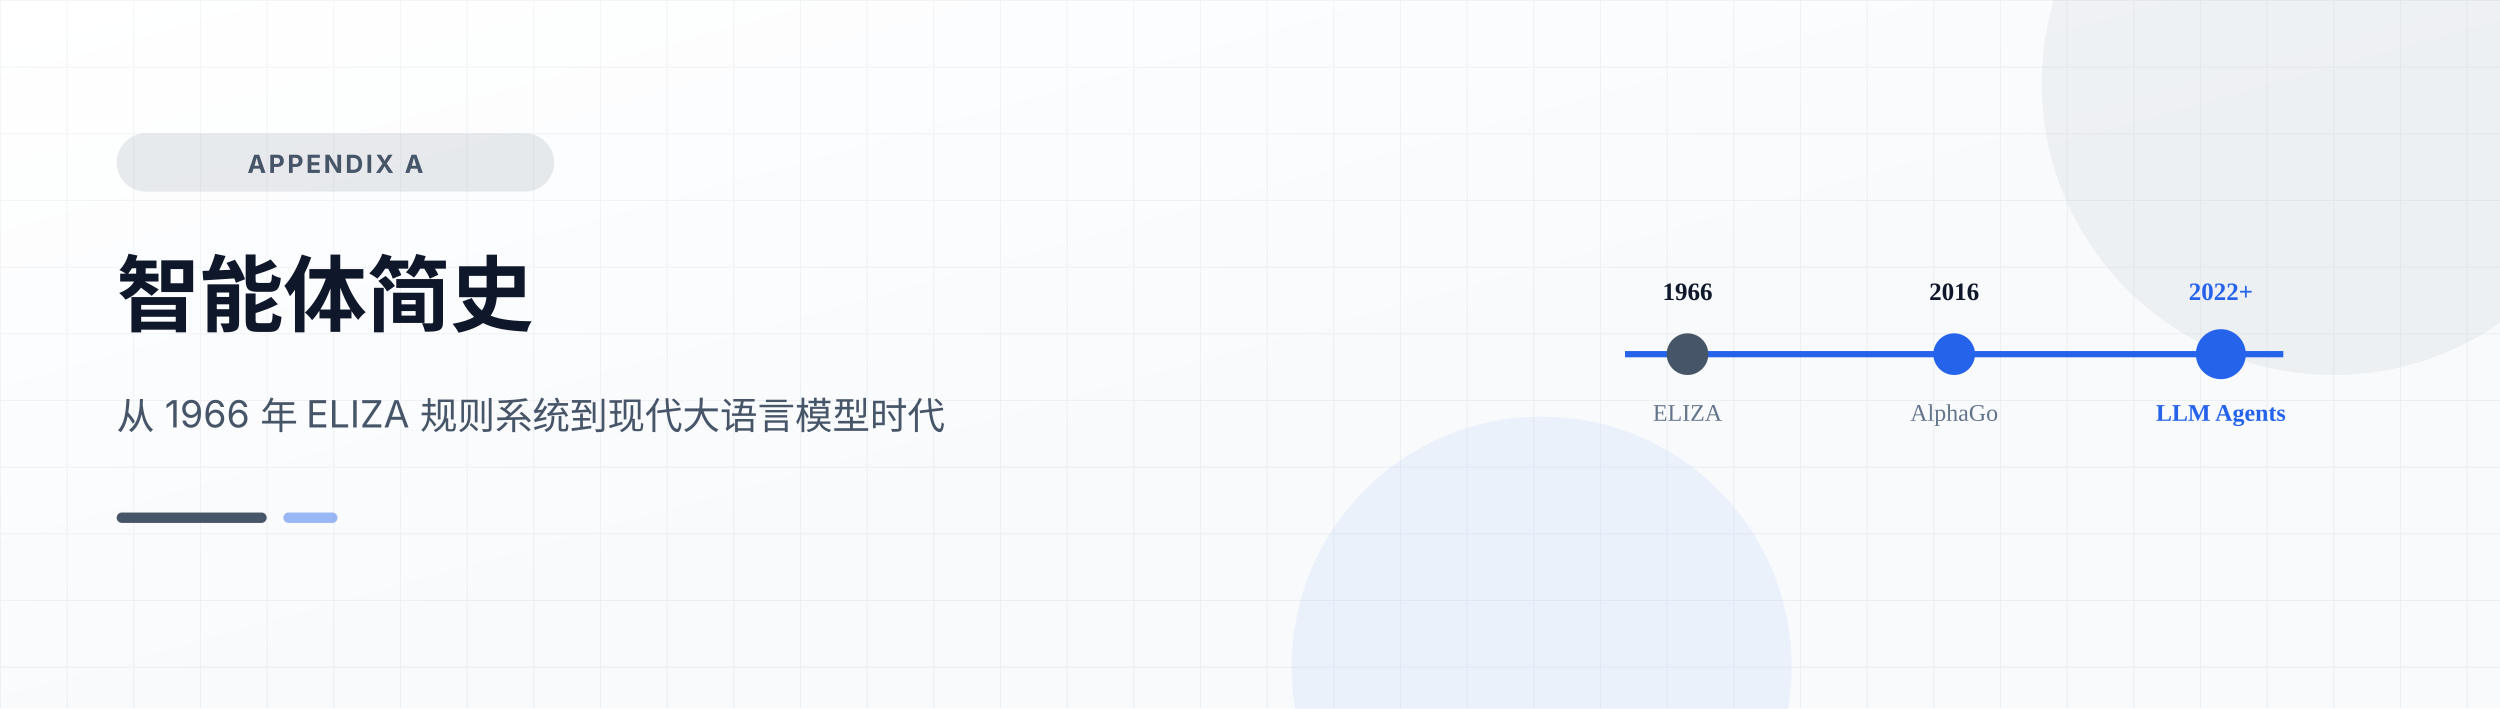
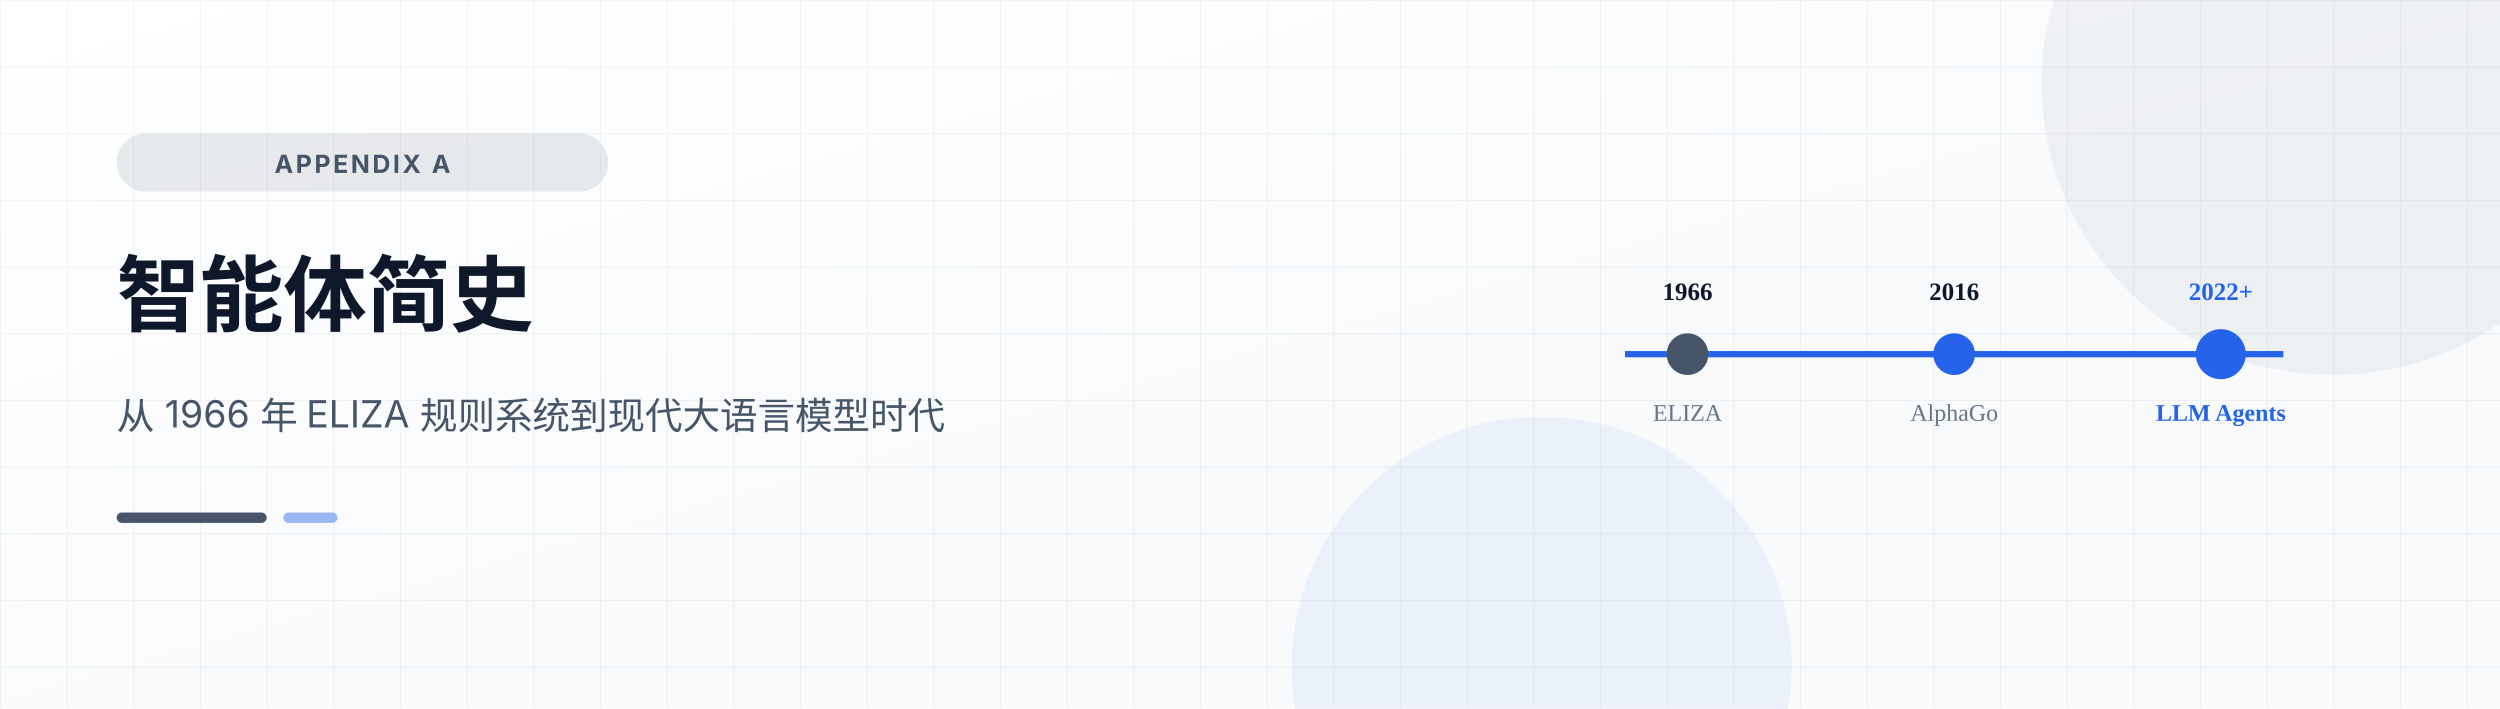
<svg xmlns="http://www.w3.org/2000/svg" viewBox="0 0 1200 340" width="1200" height="340" role="img" aria-label="智能体简史">
  <defs>
    <linearGradient id="bg" x1="0" y1="0" x2="1" y2="1">
      <stop offset="0%" stop-color="#ffffff" />
      <stop offset="55%" stop-color="#f8fafc" />
      <stop offset="100%" stop-color="#f8fafc" />
    </linearGradient>
    <pattern id="grid" width="32" height="32" patternUnits="userSpaceOnUse">
      <path d="M 32 0 L 0 0 0 32" fill="none" stroke="#475569" stroke-opacity="0.06" stroke-width="1" />
    </pattern>
+     <filter id="cardShadow" x="-10%" y="-10%" width="125%" height="130%">
+       <feDropShadow dx="0" dy="6" stdDeviation="8" flood-color="#0f172a" flood-opacity="0.07" />
+     </filter>
  </defs>
  <rect width="1200" height="340" fill="url(#bg)" />
  <rect width="1200" height="340" fill="url(#grid)" />
  <circle cx="1120" cy="40" r="140" fill="#475569" opacity="0.06" />
  <circle cx="740" cy="320" r="120" fill="#2563eb" opacity="0.06" />
-   <rect x="56" y="64" width="210" height="28" rx="14" fill="#475569" opacity="0.12" />
-   <text x="161" y="83" text-anchor="middle" font-family="Inter, -apple-system, PingFang SC, sans-serif" font-size="12" font-weight="700" letter-spacing="1.2" fill="#475569">APPENDIX A</text>
+   <rect x="56" y="64" width="236" height="28" rx="14" fill="#475569" opacity="0.12" />
+   <text x="174" y="83" text-anchor="middle" font-family="Inter, -apple-system, PingFang SC, sans-serif" font-size="12" font-weight="700" letter-spacing="1.2" fill="#475569">APPENDIX A</text>
  <text x="56" y="156" font-family="Inter, -apple-system, PingFang SC, Microsoft YaHei, sans-serif" font-size="40" font-weight="800" fill="#0f172a">智能体简史</text>
  <text x="56" y="206" font-family="Inter, -apple-system, PingFang SC, Microsoft YaHei, sans-serif" font-size="18" fill="#475569">从 1966 年 ELIZA 规则系统到现代大语言模型时代</text>
  <rect x="56" y="246" width="72" height="5" rx="2.5" fill="#475569" />
  <rect x="136" y="246" width="26" height="5" rx="2.5" fill="#2563eb" opacity="0.45" />
  <line x1="780" y1="170" x2="1096" y2="170" stroke="#2563eb" stroke-width="3" />
  <circle cx="810" cy="170" r="10" fill="#475569" />
  <text x="810" y="144" text-anchor="middle" font-size="12" font-weight="700" fill="#0f172a">1966</text>
  <text x="810" y="202" text-anchor="middle" font-size="11.5" fill="#64748b">ELIZA</text>
  <circle cx="938" cy="170" r="10" fill="#2563eb" />
  <text x="938" y="144" text-anchor="middle" font-size="12" font-weight="700" fill="#0f172a">2016</text>
  <text x="938" y="202" text-anchor="middle" font-size="11.5" fill="#64748b">AlphaGo</text>
  <circle cx="1066" cy="170" r="12" fill="#2563eb" />
  <text x="1066" y="144" text-anchor="middle" font-size="12" font-weight="700" fill="#2563eb">2022+</text>
  <text x="1066" y="202" text-anchor="middle" font-size="11.5" font-weight="700" fill="#2563eb">LLM Agents</text>
</svg>
